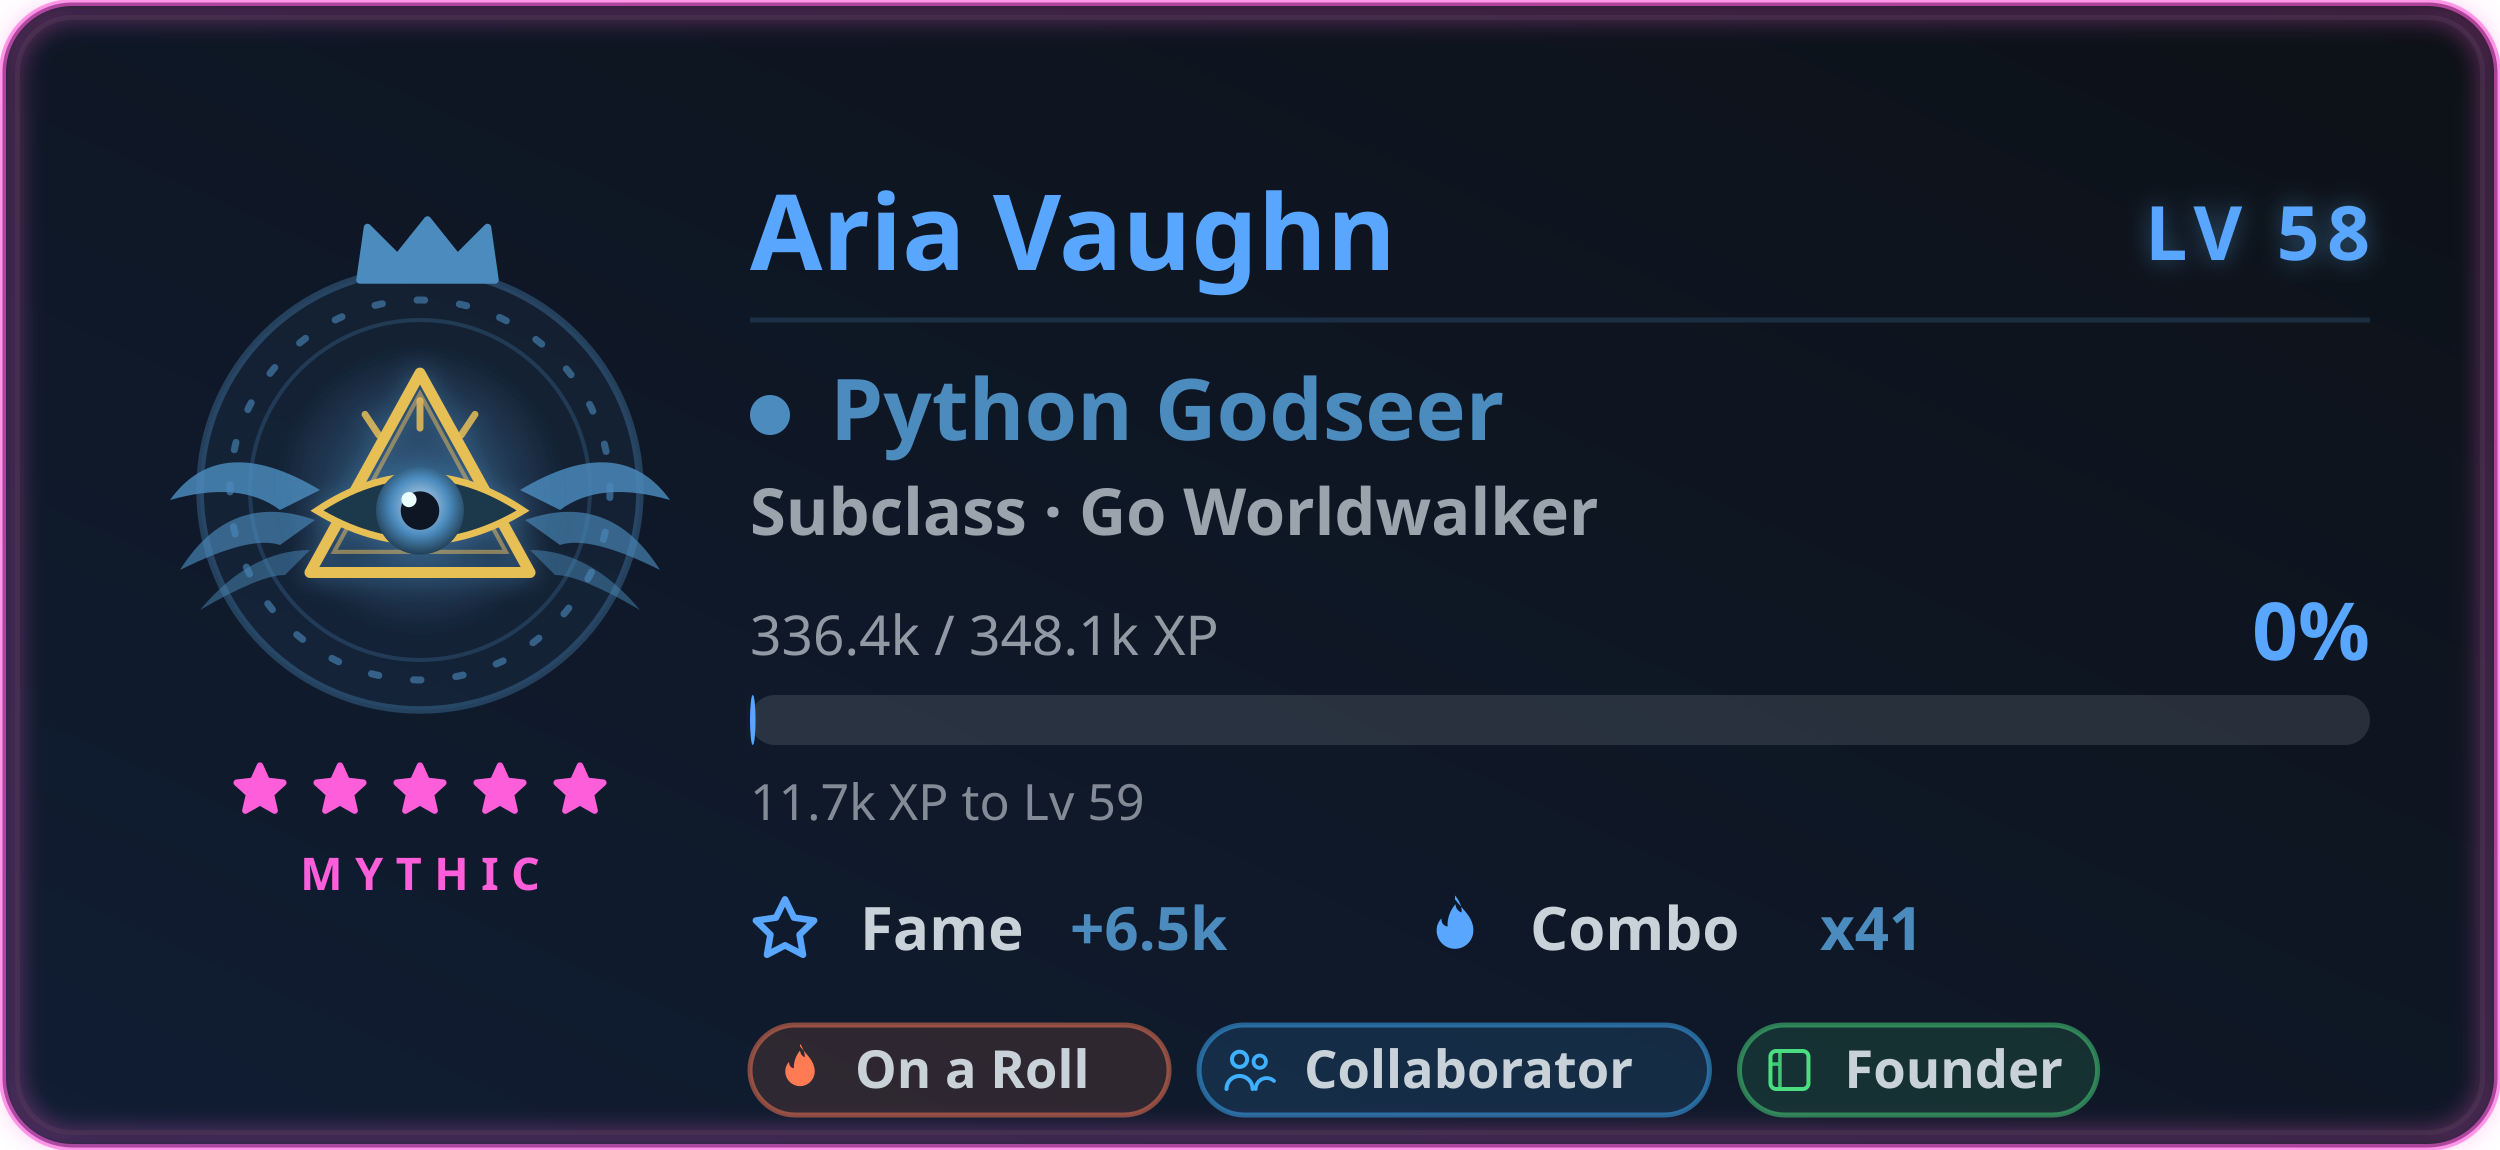
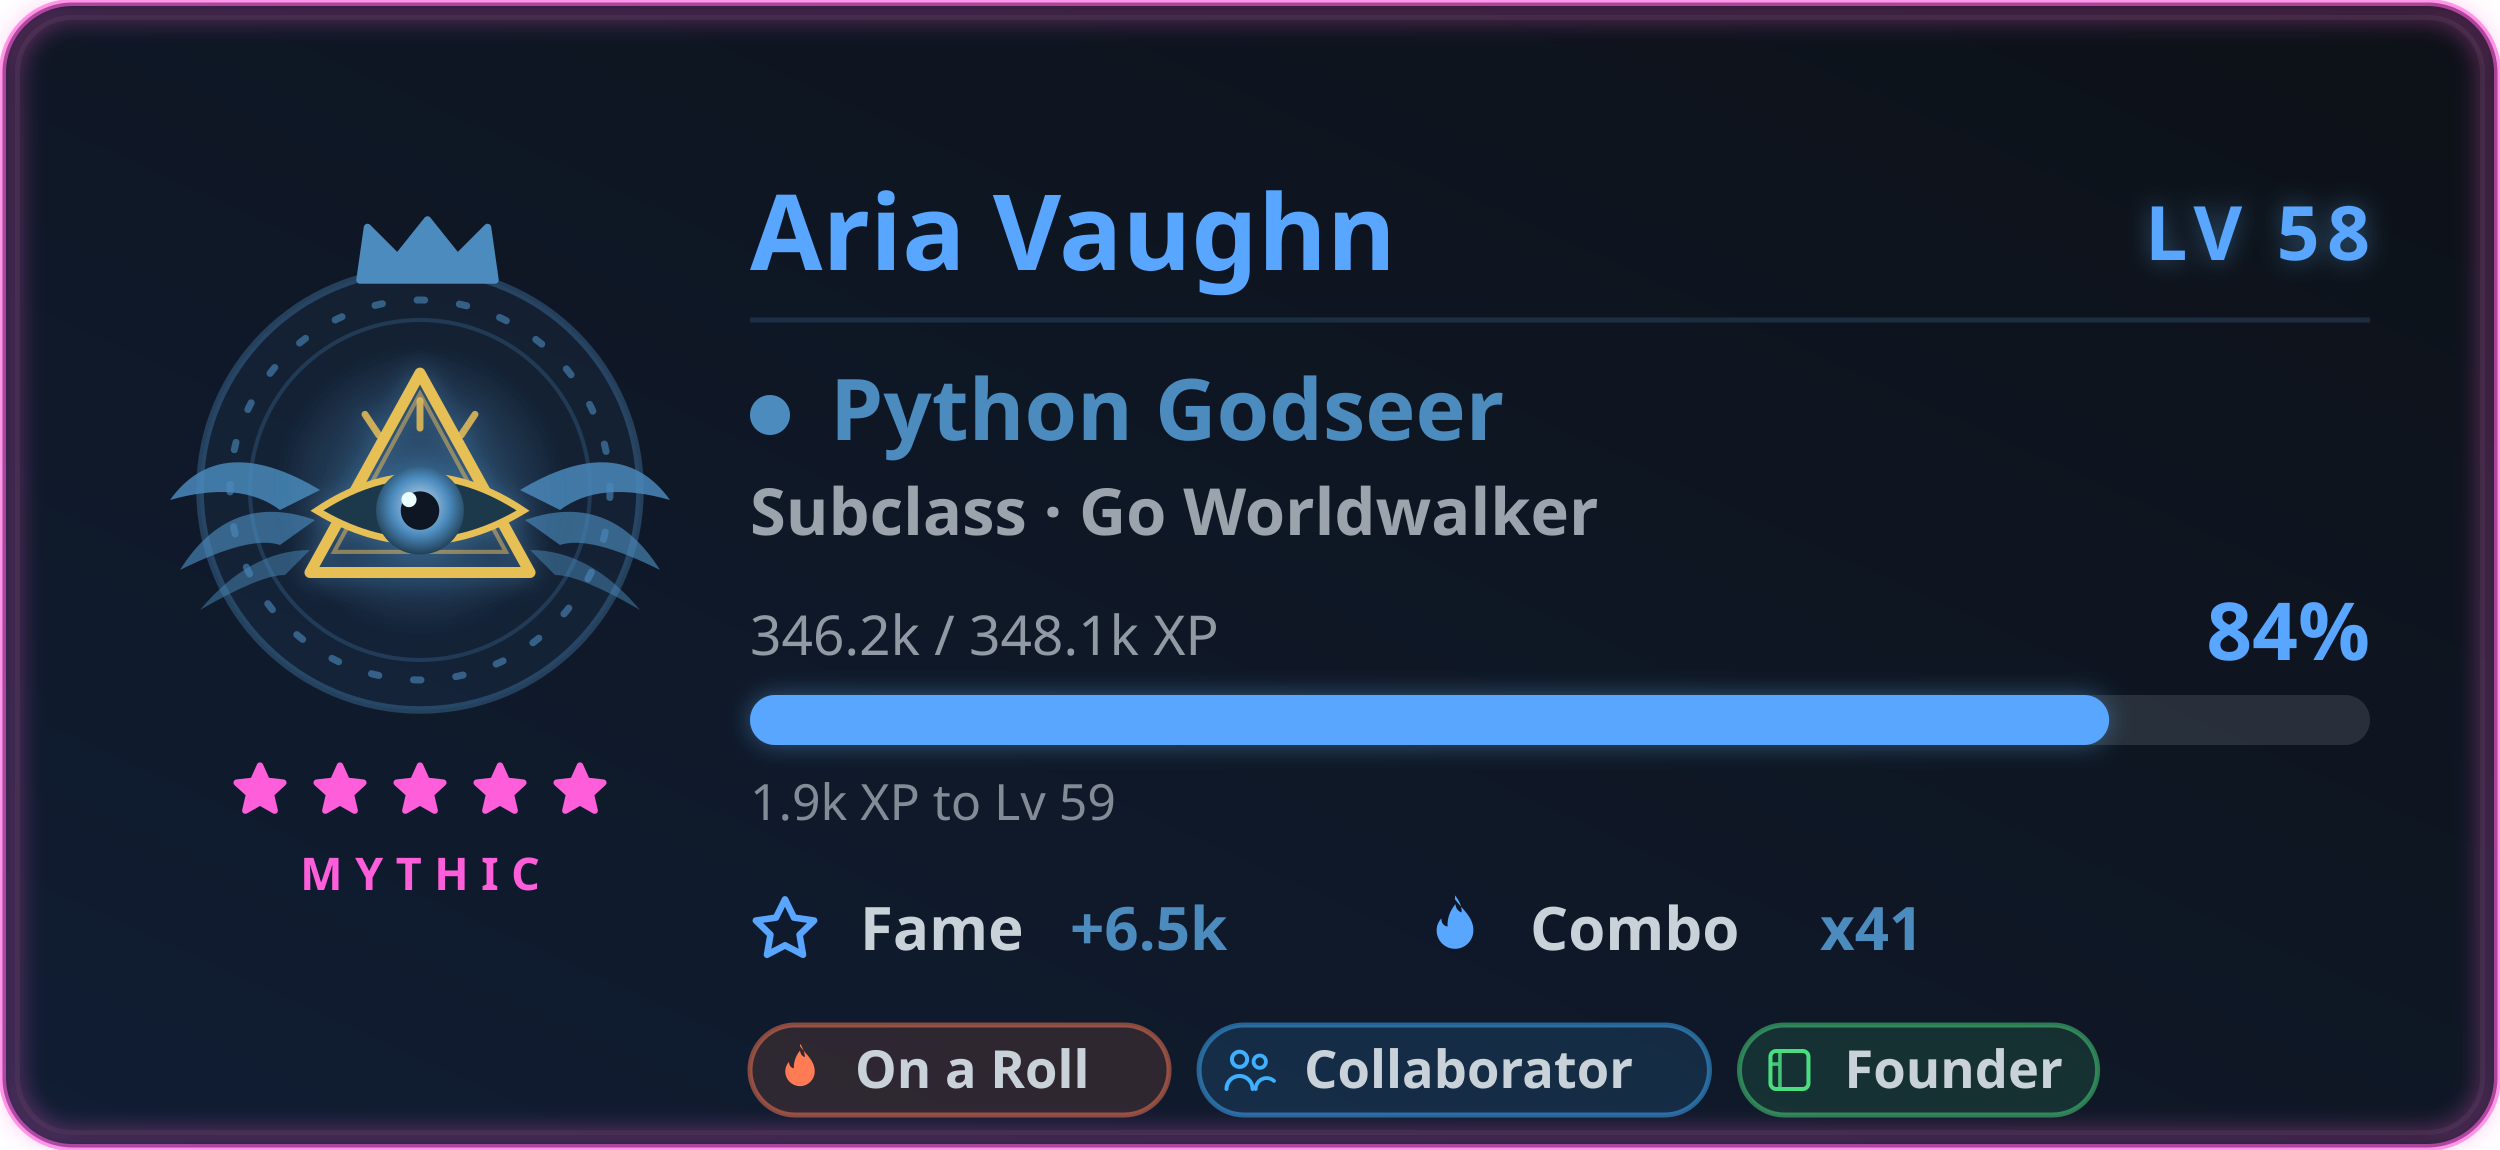
<svg xmlns="http://www.w3.org/2000/svg" width="500" height="230" viewBox="0 0 500 230" role="img" aria-labelledby="card-title-a11y card-desc-a11y">
  <style>
text { font-family: 'Segoe UI', Ubuntu, 'Helvetica Neue', sans-serif; }
.title { font-size: 18px; font-weight: 600; fill: #58a6ff; }
.title-icon { fill: #58a6ff; }
.icon { fill: #58a6ff; }


.gl-name { font-size: 21px; font-weight: 700; fill: #58a6ff; }
.gl-lvl { font-size: 15px; font-weight: 800; letter-spacing: 1.5px; fill: #58a6ff; }
.gl-class { font-size: 17px; font-weight: 700; fill: #4b8bbe; }
.gl-sub { font-size: 13px; font-weight: 600; fill: #c9d1d9; opacity: 0.75; }
.gl-meta { font-size: 11px; fill: #c9d1d9; opacity: 0.7; }
.gl-pct { font-size: 16px; font-weight: 800; fill: #58a6ff; }
.gl-chip-label { font-size: 12px; font-weight: 600; fill: #c9d1d9; }
.gl-chip-value { font-size: 12px; font-weight: 800; fill: #4b8bbe; }
.gl-hint { font-size: 10px; fill: #c9d1d9; opacity: 0.62; }
.gl-badge-label { font-size: 10.5px; font-weight: 600; }
.gl-rarity { font-size: 9px; font-weight: 700; letter-spacing: 2.5px; fill: #ff5edb; }

</style>
  <defs>
    <linearGradient id="card-bg" x1="0" y1="0" x2="1" y2="1" gradientTransform="rotate(90, 0.5, 0.5)">
      <stop offset="0.0%" stop-color="#0d1117" />
      <stop offset="100.0%" stop-color="#101d33" />
    </linearGradient>
    <filter id="card-glow" x="-50%" y="-50%" width="200%" height="200%">
      <feGaussianBlur in="SourceGraphic" stdDeviation="3" result="blur" />
      <feFlood flood-color="#58a6ff" flood-opacity="0.55" result="tint" />
      <feComposite in="tint" in2="blur" operator="in" result="softGlow" />
      <feMerge>
        <feMergeNode in="softGlow" />
        <feMergeNode in="SourceGraphic" />
      </feMerge>
    </filter>
    <filter id="gl-glow" x="-60%" y="-60%" width="220%" height="220%">
      <feGaussianBlur in="SourceGraphic" stdDeviation="2.4" result="b" />
      <feFlood flood-color="#4b8bbe" flood-opacity="0.55" result="t" />
      <feComposite in="t" in2="b" operator="in" result="g" />
      <feMerge>
        <feMergeNode in="g" />
        <feMergeNode in="SourceGraphic" />
      </feMerge>
    </filter>
    <filter id="gl-rarity" x="-20%" y="-20%" width="140%" height="140%">
      <feGaussianBlur stdDeviation="2.4" />
    </filter>
  </defs>
  <rect x="0.5" y="0.5" width="499" height="229" rx="14" fill="url(#card-bg)" stroke="#ff5edb" stroke-width="1.4" stroke-opacity="0.6" />
  <rect x="3.5" y="3.5" width="493" height="223" rx="11" fill="none" stroke="#30363d" stroke-opacity="0.4" />
  <rect x="2" y="2" width="496" height="226" rx="13" fill="none" stroke="#ff5edb" stroke-width="3.5" stroke-opacity="0.4" filter="url(#gl-rarity)" />
  <g class="fade">
    <g class="">
      <g class="flourish">
        <g transform="translate(84,0)">
          <g transform="translate(0,98)" fill="#4b8bbe">
            <path d="M20 0 Q 40 -12 50 2 Q 36 -2 28 4 Z" opacity="0.82" />
            <path d="M21 6 Q 38 0 48 16 Q 34 9 28 11 Z" opacity="0.64" />
            <path d="M22 12 Q 34 12 44 24 Q 32 17 27 17 Z" opacity="0.48" />
          </g>
        </g>
        <g transform="translate(84,0) scale(-1,1)">
          <g transform="translate(0,98)" fill="#4b8bbe">
            <path d="M20 0 Q 40 -12 50 2 Q 36 -2 28 4 Z" opacity="0.82" />
            <path d="M21 6 Q 38 0 48 16 Q 34 9 28 11 Z" opacity="0.64" />
            <path d="M22 12 Q 34 12 44 24 Q 32 17 27 17 Z" opacity="0.48" />
          </g>
        </g>
      </g>
      <circle cx="84" cy="98" r="44" fill="#4b8bbe" fill-opacity="0.08" stroke="#4b8bbe" stroke-opacity="0.35" stroke-width="1.5" />
      <g class="">
        <circle cx="84" cy="98" r="38" fill="none" stroke="#4b8bbe" stroke-opacity="0.6" stroke-width="1.4" stroke-dasharray="1.5 7" stroke-linecap="round" />
        <circle cx="84" cy="98" r="34" fill="none" stroke="#4b8bbe" stroke-opacity="0.25" stroke-width="0.8" />
      </g>
      <g class="" filter="url(#gl-glow)">
        <svg class="" x="51" y="65" width="66" height="66" viewBox="0 0 48 48" aria-hidden="true">
          <defs>
            <radialGradient id="pyHalo" cx="0.5" cy="0.5" r="0.5">
              <stop offset="0" stop-color="#4b8bbe" stop-opacity="0.42" />
              <stop offset="1" stop-color="#4b8bbe" stop-opacity="0" />
            </radialGradient>
            <radialGradient id="pyIris" cx="0.5" cy="0.45" r="0.55">
              <stop offset="0" stop-color="#c9dcec" />
              <stop offset="0.6" stop-color="#4b8bbe" />
              <stop offset="1" stop-color="#223f55" />
            </radialGradient>
          </defs>
          <circle cx="24" cy="24" r="21" fill="url(#pyHalo)" />
          <path d="M24 7 L40 36 L8 36 Z" fill="none" stroke="#e6bf55" stroke-width="1.6" stroke-linejoin="round" />
          <path d="M24 10 L36.5 33 L11.5 33 Z" fill="none" stroke="#e6bf55" stroke-width="0.6" stroke-opacity="0.5" />
          <path d="M9 27 Q24 17 39 27 Q24 36 9 27 Z" fill="#1e384c" stroke="#e6bf55" stroke-width="1" />
          <circle cx="24" cy="27" r="6.4" fill="url(#pyIris)" />
          <circle cx="24" cy="27" r="2.8" fill="#0b1524" />
          <circle cx="22.4" cy="25.4" r="1.1" fill="#eaffff" />
          <g stroke="#e6bf55" stroke-width="1" stroke-linecap="round" stroke-opacity="0.85">
            <path d="M24 15 V11 M18 16 L16 13 M30 16 L32 13" />
          </g>
        </svg>
      </g>
      <g transform="translate(69, 42.5) scale(1.5)">
        <path d="M2 9 L3 2 L7 6 L11 1 L15 6 L19 2 L20 9 Z" fill="#4b8bbe" stroke="#4b8bbe" stroke-width="1" stroke-linejoin="round" />
      </g>
    </g>
    <g>
      <g class="" transform="translate(45.5, 151.5) scale(0.5416667)" fill="#ff5edb" stroke="#ff5edb" stroke-width="2.4" stroke-linejoin="round" stroke-linecap="round" opacity="1">
        <path d="M12 3 L14.5 8.6 L20.6 9.3 L16 13.5 L17.4 19.6 L12 16.5 L6.6 19.6 L8 13.5 L3.4 9.3 L9.5 8.6 Z" />
      </g>
      <g class="" transform="translate(61.5, 151.5) scale(0.5416667)" fill="#ff5edb" stroke="#ff5edb" stroke-width="2.4" stroke-linejoin="round" stroke-linecap="round" opacity="1">
        <path d="M12 3 L14.5 8.6 L20.6 9.3 L16 13.5 L17.4 19.6 L12 16.5 L6.6 19.6 L8 13.5 L3.4 9.3 L9.5 8.6 Z" />
      </g>
      <g class="" transform="translate(77.5, 151.5) scale(0.5416667)" fill="#ff5edb" stroke="#ff5edb" stroke-width="2.4" stroke-linejoin="round" stroke-linecap="round" opacity="1">
        <path d="M12 3 L14.5 8.6 L20.6 9.3 L16 13.5 L17.4 19.6 L12 16.5 L6.6 19.6 L8 13.5 L3.4 9.3 L9.5 8.6 Z" />
      </g>
      <g class="" transform="translate(93.5, 151.5) scale(0.5416667)" fill="#ff5edb" stroke="#ff5edb" stroke-width="2.4" stroke-linejoin="round" stroke-linecap="round" opacity="1">
        <path d="M12 3 L14.5 8.6 L20.6 9.3 L16 13.5 L17.4 19.6 L12 16.5 L6.6 19.6 L8 13.5 L3.4 9.3 L9.5 8.6 Z" />
      </g>
      <g class="" transform="translate(109.5, 151.5) scale(0.5416667)" fill="#ff5edb" stroke="#ff5edb" stroke-width="2.4" stroke-linejoin="round" stroke-linecap="round" opacity="1">
        <path d="M12 3 L14.5 8.6 L20.6 9.3 L16 13.5 L17.4 19.6 L12 16.5 L6.6 19.6 L8 13.5 L3.4 9.3 L9.5 8.6 Z" />
      </g>
    </g>
    <text class="gl-rarity" x="84" y="178" text-anchor="middle">MYTHIC</text>
  </g>
  <g class="fade" style="animation-delay:.15s">
    <text class="gl-name" x="150" y="54">Aria Vaughn</text>
    <text class="gl-lvl glow-pulse" x="474" y="52" text-anchor="end" filter="url(#gl-glow)">LV 58</text>
    <line x1="150" y1="64" x2="474" y2="64" stroke="#4b8bbe" stroke-opacity="0.22" stroke-width="1" />
    <circle cx="154" cy="83" r="4" fill="#4b8bbe" />
    <text class="gl-class" x="166" y="88">Python Godseer</text>
    <text class="gl-sub" x="150" y="107">Subclass · Go Worldwalker</text>
-     <text class="gl-meta" x="150" y="131">336.4k / 348.1k XP</text>
-     <text class="gl-pct " x="474" y="132" text-anchor="end">0%</text>
+     <text class="gl-meta" x="150" y="131">346.2k / 348.1k XP</text>
+     <text class="gl-pct " x="474" y="132" text-anchor="end">84%</text>
    <rect x="150" y="139" width="324" height="10" rx="5" fill="#c9d1d9" fill-opacity="0.14" />
-     <rect class="xp-fill " x="150" y="139" width="1.108" height="10" rx="5" fill="#58a6ff" filter="url(#gl-glow)" />
-     <text class="gl-hint" x="150" y="164">11.7k XP to Lv 59</text>
+     <rect class="xp-fill " x="150" y="139" width="271.828" height="10" rx="5" fill="#58a6ff" filter="url(#gl-glow)" />
+     <text class="gl-hint" x="150" y="164">1.9k XP to Lv 59</text>
    <g transform="translate(150, 190)">
      <svg class="icon" x="0" y="-11" width="14" height="14" viewBox="0 0 16 16" aria-hidden="true">
        <path fill-rule="evenodd" d="M8 .25a.75.75 0 0 1 .673.418l1.882 3.815 4.21.612a.75.75 0 0 1 .416 1.279l-3.046 2.97.719 4.192a.75.75 0 0 1-1.088.791L8 12.347l-3.766 1.98a.75.75 0 0 1-1.088-.79l.72-4.194L.818 6.374a.75.75 0 0 1 .416-1.28l4.21-.611L7.327.668A.75.75 0 0 1 8 .25zm0 2.445L6.615 5.5a.75.75 0 0 1-.564.41l-3.097.45 2.24 2.184a.75.75 0 0 1 .216.664l-.528 3.084 2.769-1.456a.75.75 0 0 1 .698 0l2.77 1.456-.53-3.084a.75.75 0 0 1 .216-.664l2.24-2.183-3.096-.45a.75.75 0 0 1-.564-.41L8 2.694v.001z" />
      </svg>
      <text class="gl-chip-label" x="22" y="0">Fame</text>
      <text class="gl-chip-value" x="64" y="0">+6.5k</text>
    </g>
    <g transform="translate(284, 190)">
      <svg class="icon" x="0" y="-11" width="14" height="14" viewBox="0 0 16 16" aria-hidden="true">
        <path fill-rule="evenodd" d="M8 1c1.7 2.3 4.2 4 4.2 7.1a4.2 4.2 0 0 1-8.4 0c0-1.1.4-2 1.1-2.8-.1 1 .5 1.8 1.4 1.9-.1-1.9.6-3.7 1.8-5.1.1 1 .6 1.6 1.4 1.9.1-1.4-.5-2.7-1.5-3.9z" />
      </svg>
      <text class="gl-chip-label" x="22" y="0">Combo</text>
      <text class="gl-chip-value" x="80" y="0">x41</text>
    </g>
  </g>
  <g class="fade" style="animation-delay:.2s">
    <g>
      <rect x="150" y="205" width="83.81" height="18" rx="9" fill="#ff7b54" fill-opacity="0.13" stroke="#ff7b54" stroke-opacity="0.5" stroke-width="1" />
      <g transform="translate(154.3, 208.3) scale(0.475)">
        <path d="M12 2c2.5 3.4 6.2 6 6.2 10.6a6.2 6.2 0 0 1-12.4 0c0-1.6.6-3 1.6-4.1-.1 1.5.8 2.6 2 2.8-.1-2.8.9-5.4 2.6-7.5.2 1.5.9 2.4 2.1 2.8-.2-2-.8-4-2.1-5.6Z" fill="#ff7b54" />
      </g>
      <text class="gl-badge-label" x="171" y="217.6" fill="#c9d1d9">On a Roll</text>
    </g>
    <g>
      <rect x="239.81" y="205" width="102.08" height="18" rx="9" fill="#3fb0ff" fill-opacity="0.13" stroke="#3fb0ff" stroke-opacity="0.5" stroke-width="1" />
      <g transform="translate(244.11, 208.3) scale(0.475)">
        <circle cx="8" cy="7.5" r="3.2" fill="none" stroke="#3fb0ff" stroke-width="1.7" />
        <path d="M2.5 20a5.5 5.5 0 0 1 11 0" fill="none" stroke="#3fb0ff" stroke-width="1.7" stroke-linecap="round" />
        <circle cx="16.5" cy="8.5" r="2.6" fill="none" stroke="#3fb0ff" stroke-width="1.6" />
        <path d="M14.8 20a4.6 4.6 0 0 1 7.7-3.4" fill="none" stroke="#3fb0ff" stroke-width="1.6" stroke-linecap="round" />
      </g>
      <text class="gl-badge-label" x="260.81" y="217.6" fill="#c9d1d9">Collaborator</text>
    </g>
    <g>
      <rect x="347.89" y="205" width="71.63" height="18" rx="9" fill="#4ade80" fill-opacity="0.13" stroke="#4ade80" stroke-opacity="0.5" stroke-width="1" />
      <g transform="translate(352.19, 208.3) scale(0.475)">
        <rect x="4" y="4" width="16" height="16" rx="2.4" fill="none" stroke="#4ade80" stroke-width="1.7" />
        <path d="M8 4v16 M4 9.5h4" fill="none" stroke="#4ade80" stroke-width="1.5" opacity="0.85" />
      </g>
      <text class="gl-badge-label" x="368.89" y="217.6" fill="#c9d1d9">Founder</text>
    </g>
  </g>
</svg>
